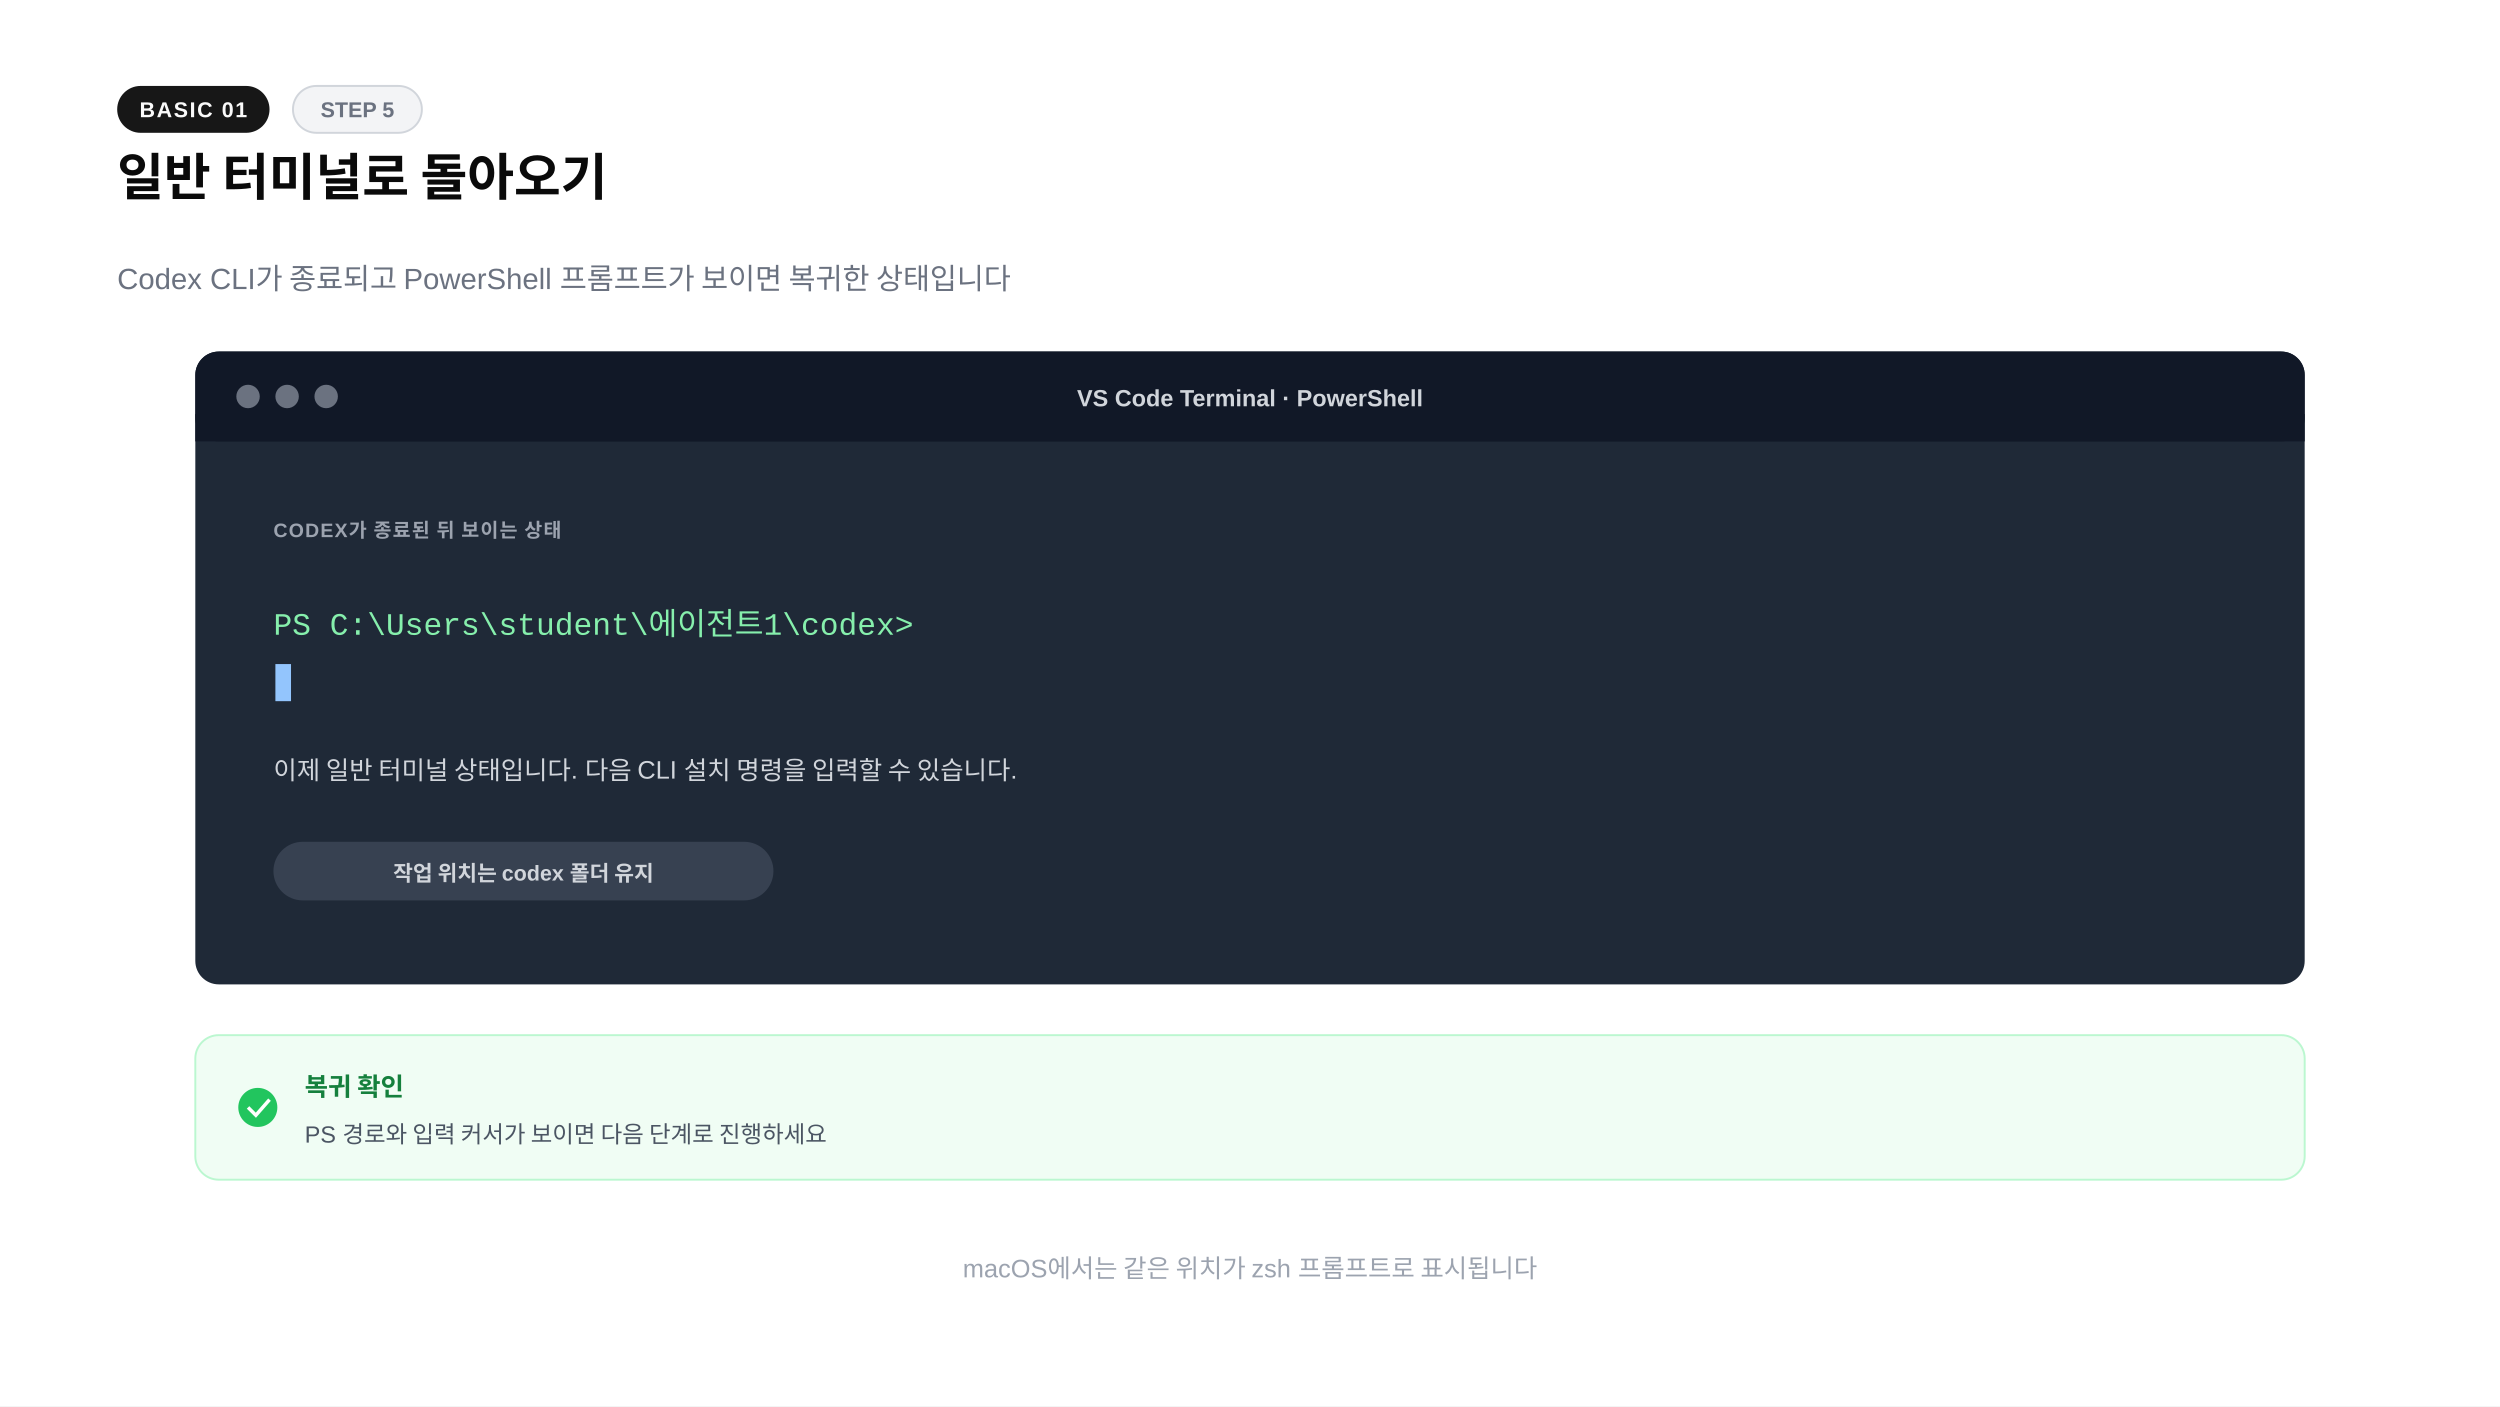
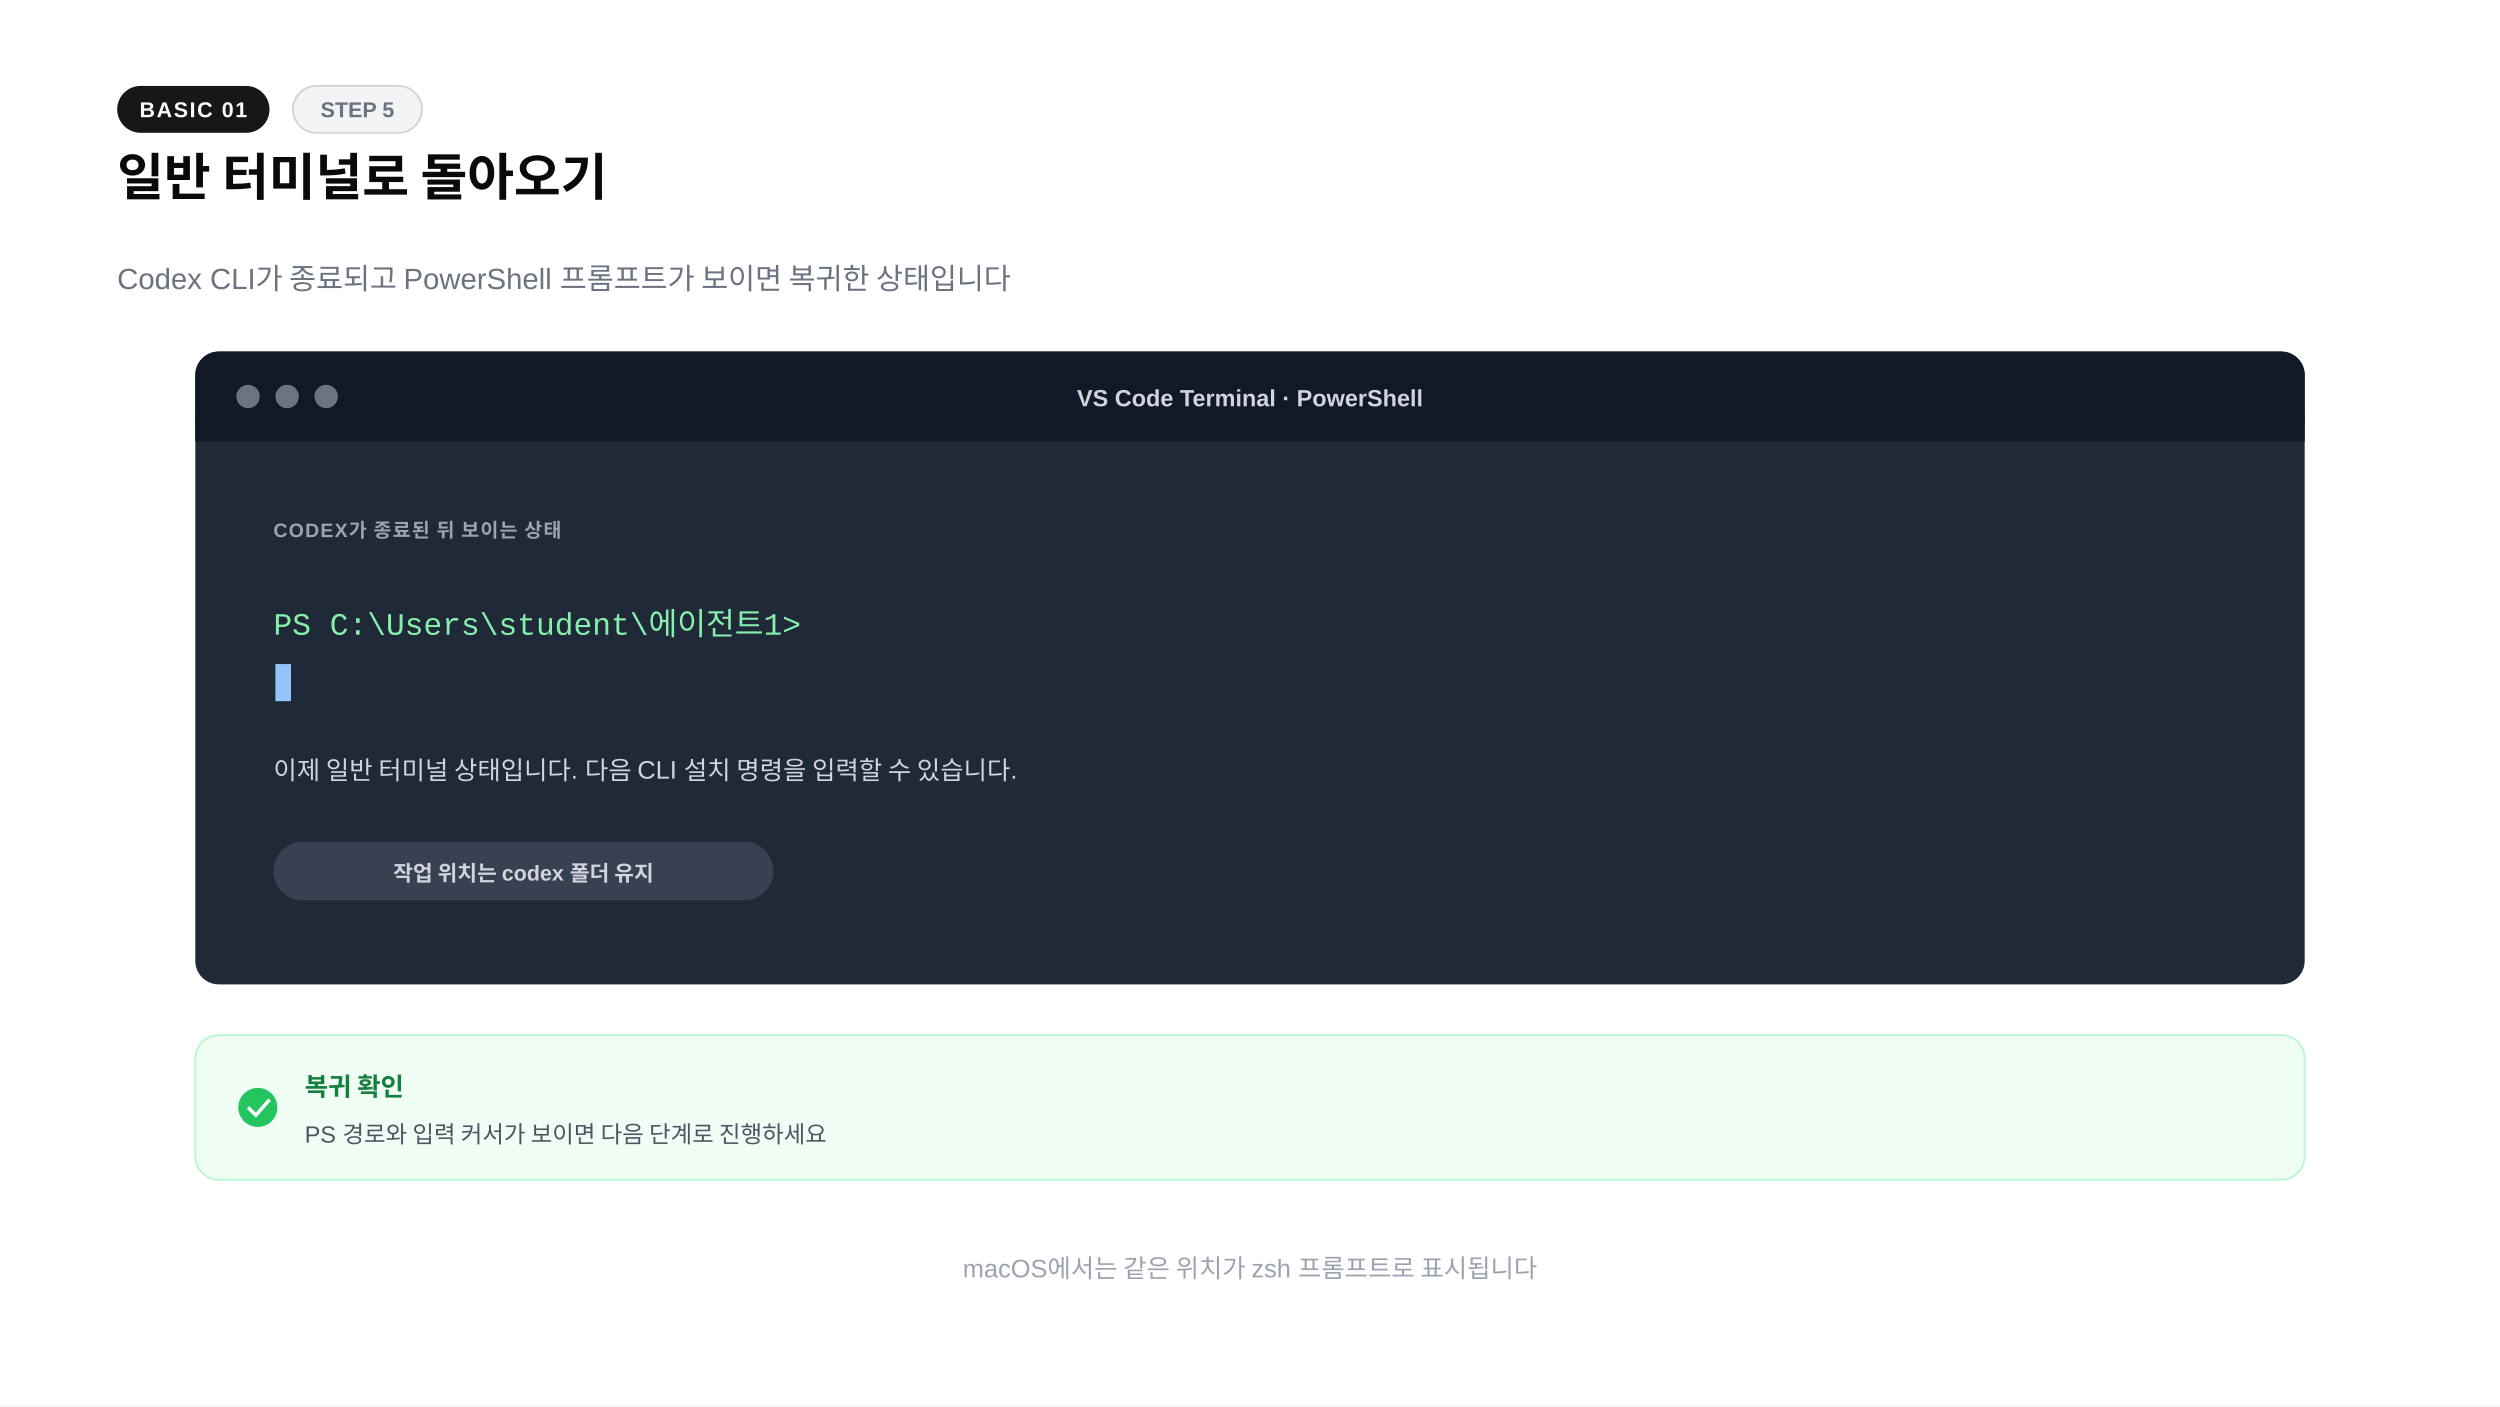
<svg xmlns="http://www.w3.org/2000/svg" width="1280" height="720" viewBox="0 0 1280 720">
  <rect width="1280" height="720" fill="#ffffff" />
  <rect x="60" y="44" width="78" height="24" rx="12" fill="#171717" />
  <text x="99" y="60" text-anchor="middle" font-family="-apple-system,BlinkMacSystemFont,'Segoe UI',Arial,sans-serif" font-size="11" font-weight="600" fill="#fafafa" letter-spacing="0.8">BASIC 01</text>
  <rect x="150" y="44" width="66" height="24" rx="12" fill="#f3f4f6" stroke="#d1d5db" />
  <text x="183" y="60" text-anchor="middle" font-family="-apple-system,BlinkMacSystemFont,'Segoe UI',Arial,sans-serif" font-size="11" font-weight="600" fill="#6b7280">STEP 5</text>
  <text x="60" y="100" font-family="-apple-system,BlinkMacSystemFont,'Segoe UI',Arial,sans-serif" font-size="26" font-weight="800" fill="#0a0a0a">일반 터미널로 돌아오기</text>
  <text x="60" y="148" font-family="-apple-system,BlinkMacSystemFont,'Segoe UI',Arial,sans-serif" font-size="15" fill="#6b7280">Codex CLI가 종료되고 PowerShell 프롬프트가 보이면 복귀한 상태입니다</text>
  <rect x="100" y="180" width="1080" height="324" rx="12" fill="#1f2937" />
  <rect x="100" y="180" width="1080" height="46" rx="12" fill="#111827" />
  <rect x="100" y="212" width="1080" height="14" fill="#111827" />
  <circle cx="127" cy="203" r="6" fill="#6b7280" />
  <circle cx="147" cy="203" r="6" fill="#6b7280" />
  <circle cx="167" cy="203" r="6" fill="#6b7280" />
  <text x="640" y="208" text-anchor="middle" font-family="-apple-system,BlinkMacSystemFont,'Segoe UI',Arial,sans-serif" font-size="12" font-weight="600" fill="#d1d5db">VS Code Terminal · PowerShell</text>
  <text x="140" y="275" font-family="-apple-system,BlinkMacSystemFont,'Segoe UI',Arial,sans-serif" font-size="10" font-weight="700" fill="#9ca3af" letter-spacing="0.6">CODEX가 종료된 뒤 보이는 상태</text>
-   <text x="140" y="325" font-family="'Courier New',Courier,monospace" font-size="16" fill="#86efac">PS C:\Users\student\에이전트1\codex&gt;</text>
+   <text x="140" y="325" font-family="'Courier New',Courier,monospace" font-size="16" fill="#86efac">PS C:\Users\student\에이전트1&gt;</text>
  <rect x="141" y="340" width="8" height="19" fill="#93c5fd" />
  <text x="140" y="399" font-family="-apple-system,BlinkMacSystemFont,'Segoe UI',Arial,sans-serif" font-size="13" fill="#d1d5db">이제 일반 터미널 상태입니다. 다음 CLI 설치 명령을 입력할 수 있습니다.</text>
  <rect x="140" y="431" width="256" height="30" rx="15" fill="#374151" />
  <text x="268" y="451" text-anchor="middle" font-family="-apple-system,BlinkMacSystemFont,'Segoe UI',Arial,sans-serif" font-size="11" font-weight="700" fill="#d1d5db">작업 위치는 codex 폴더 유지</text>
  <rect x="100" y="530" width="1080" height="74" rx="12" fill="#f0fdf4" stroke="#bbf7d0" />
  <circle cx="132" cy="567" r="10" fill="#22c55e" />
  <path d="M127 567l4 4 7-8" fill="none" stroke="#ffffff" stroke-width="1.8" />
  <text x="156" y="561" font-family="-apple-system,BlinkMacSystemFont,'Segoe UI',Arial,sans-serif" font-size="13" font-weight="700" fill="#15803d">복귀 확인</text>
  <text x="156" y="585" font-family="-apple-system,BlinkMacSystemFont,'Segoe UI',Arial,sans-serif" font-size="12" fill="#4b5563">PS 경로와 입력 커서가 보이면 다음 단계로 진행하세요</text>
  <text x="640" y="654" text-anchor="middle" font-family="-apple-system,BlinkMacSystemFont,'Segoe UI',Arial,sans-serif" font-size="13" fill="#9ca3af">macOS에서는 같은 위치가 zsh 프롬프트로 표시됩니다</text>
</svg>
